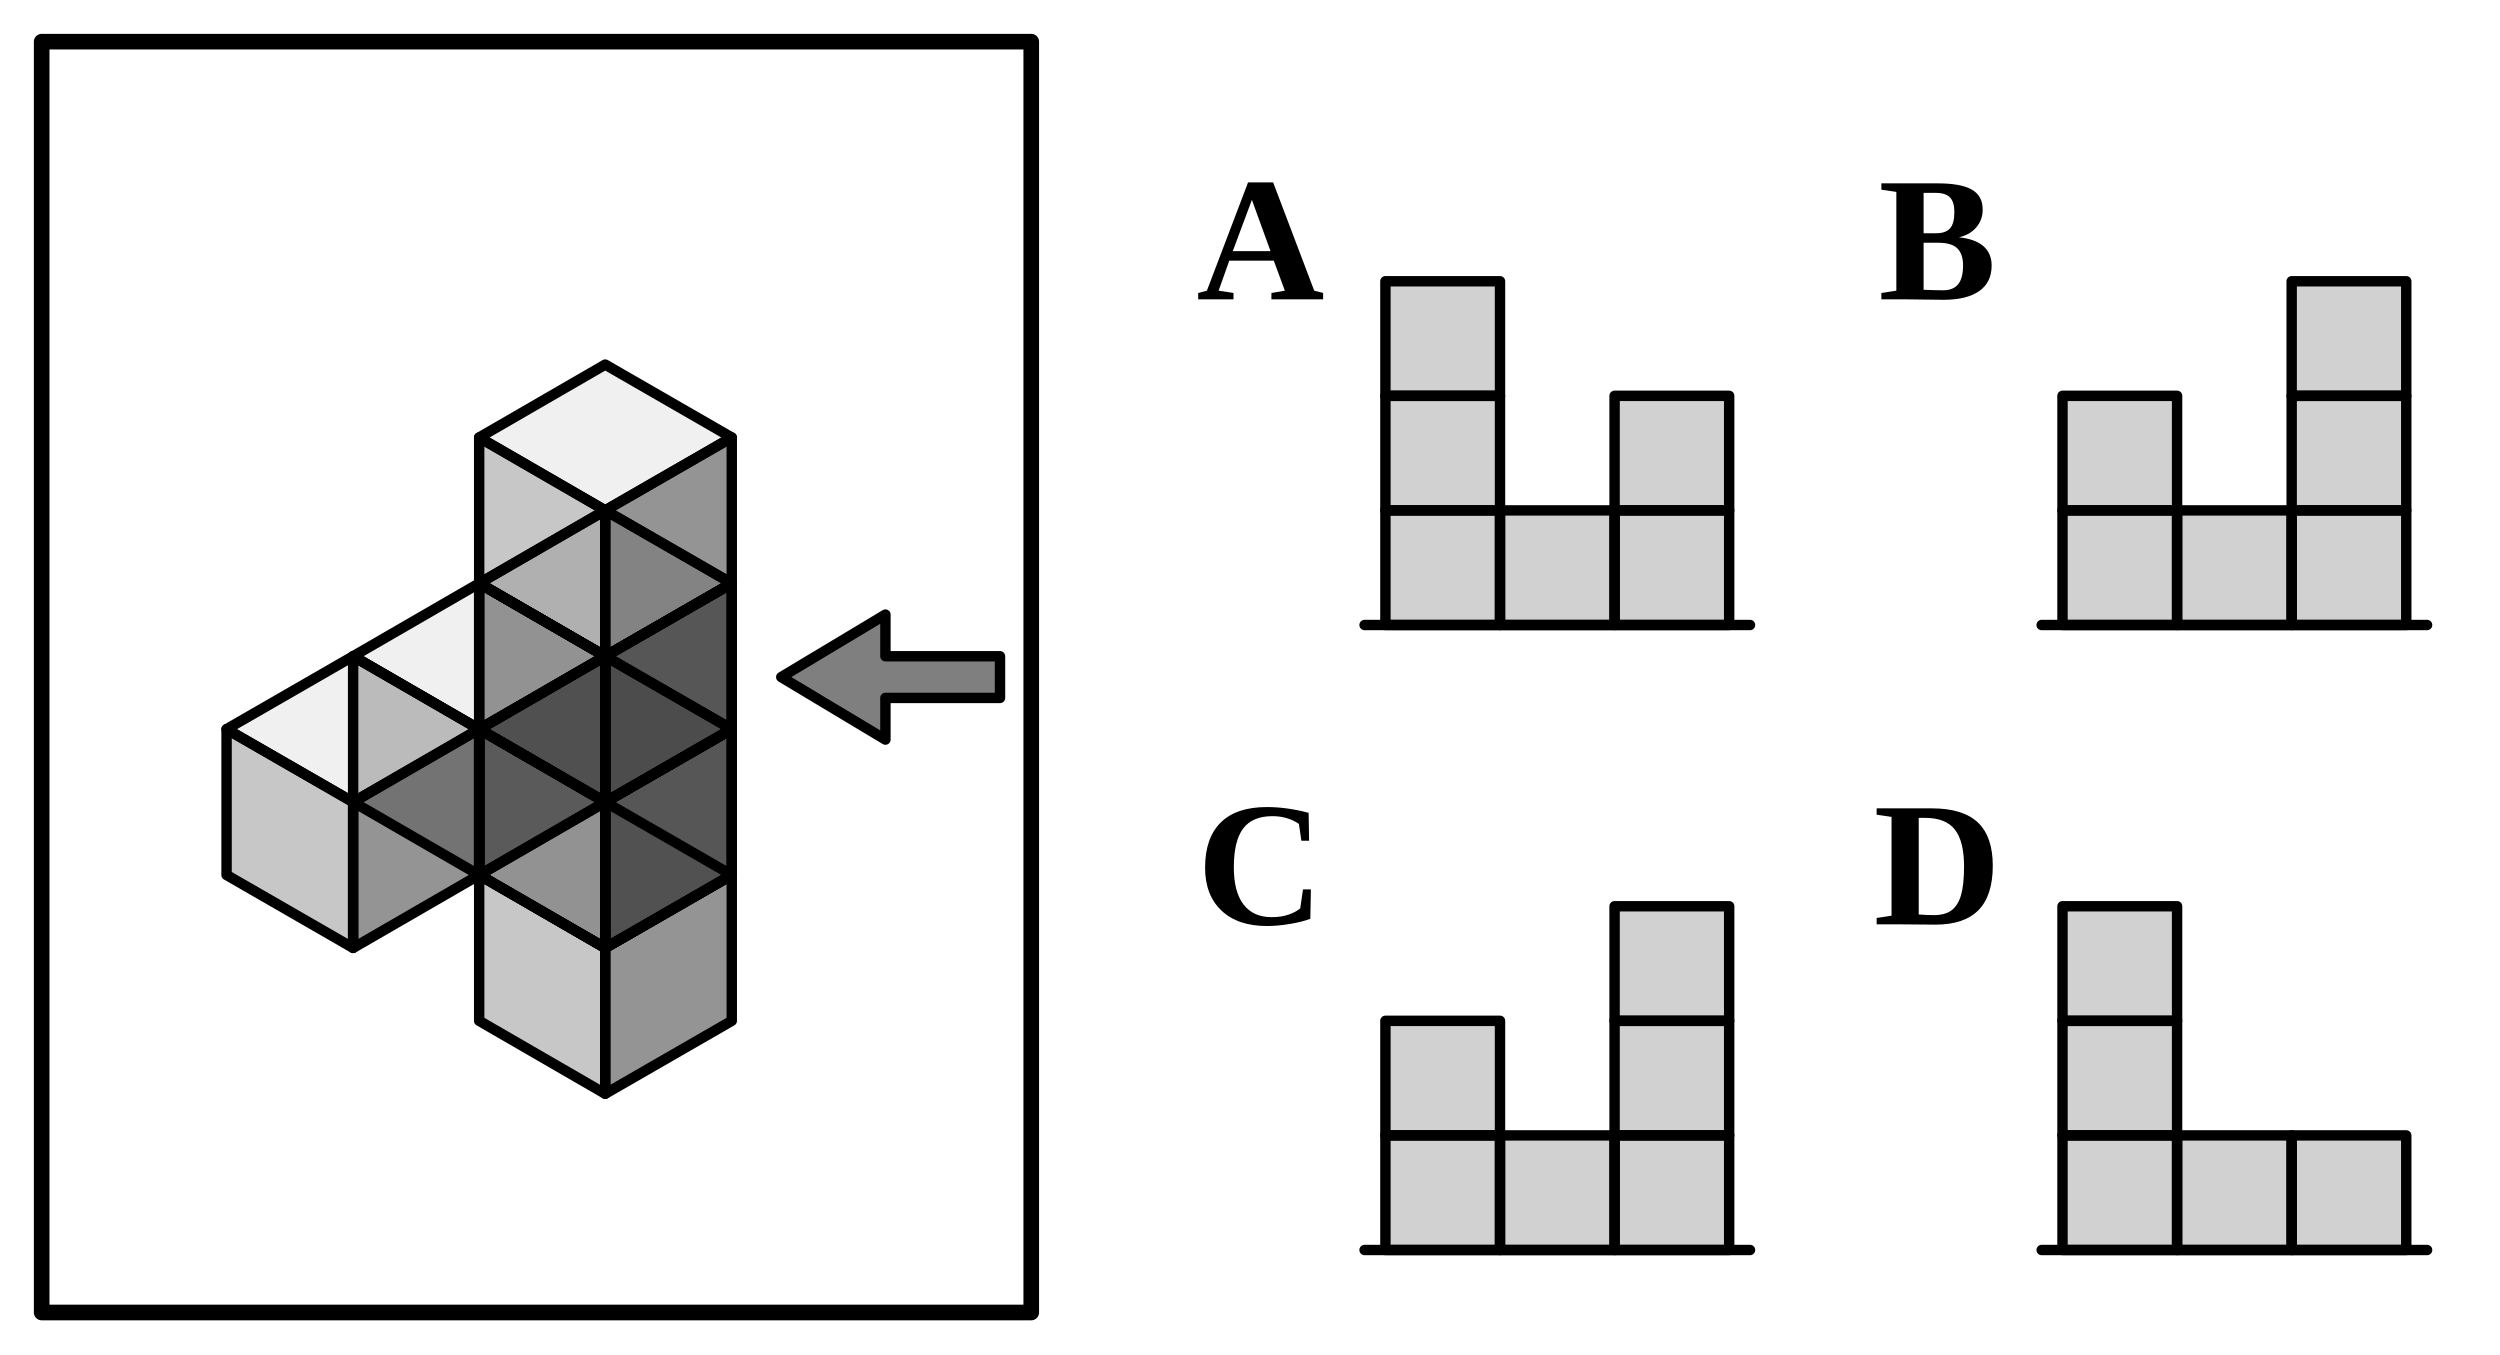
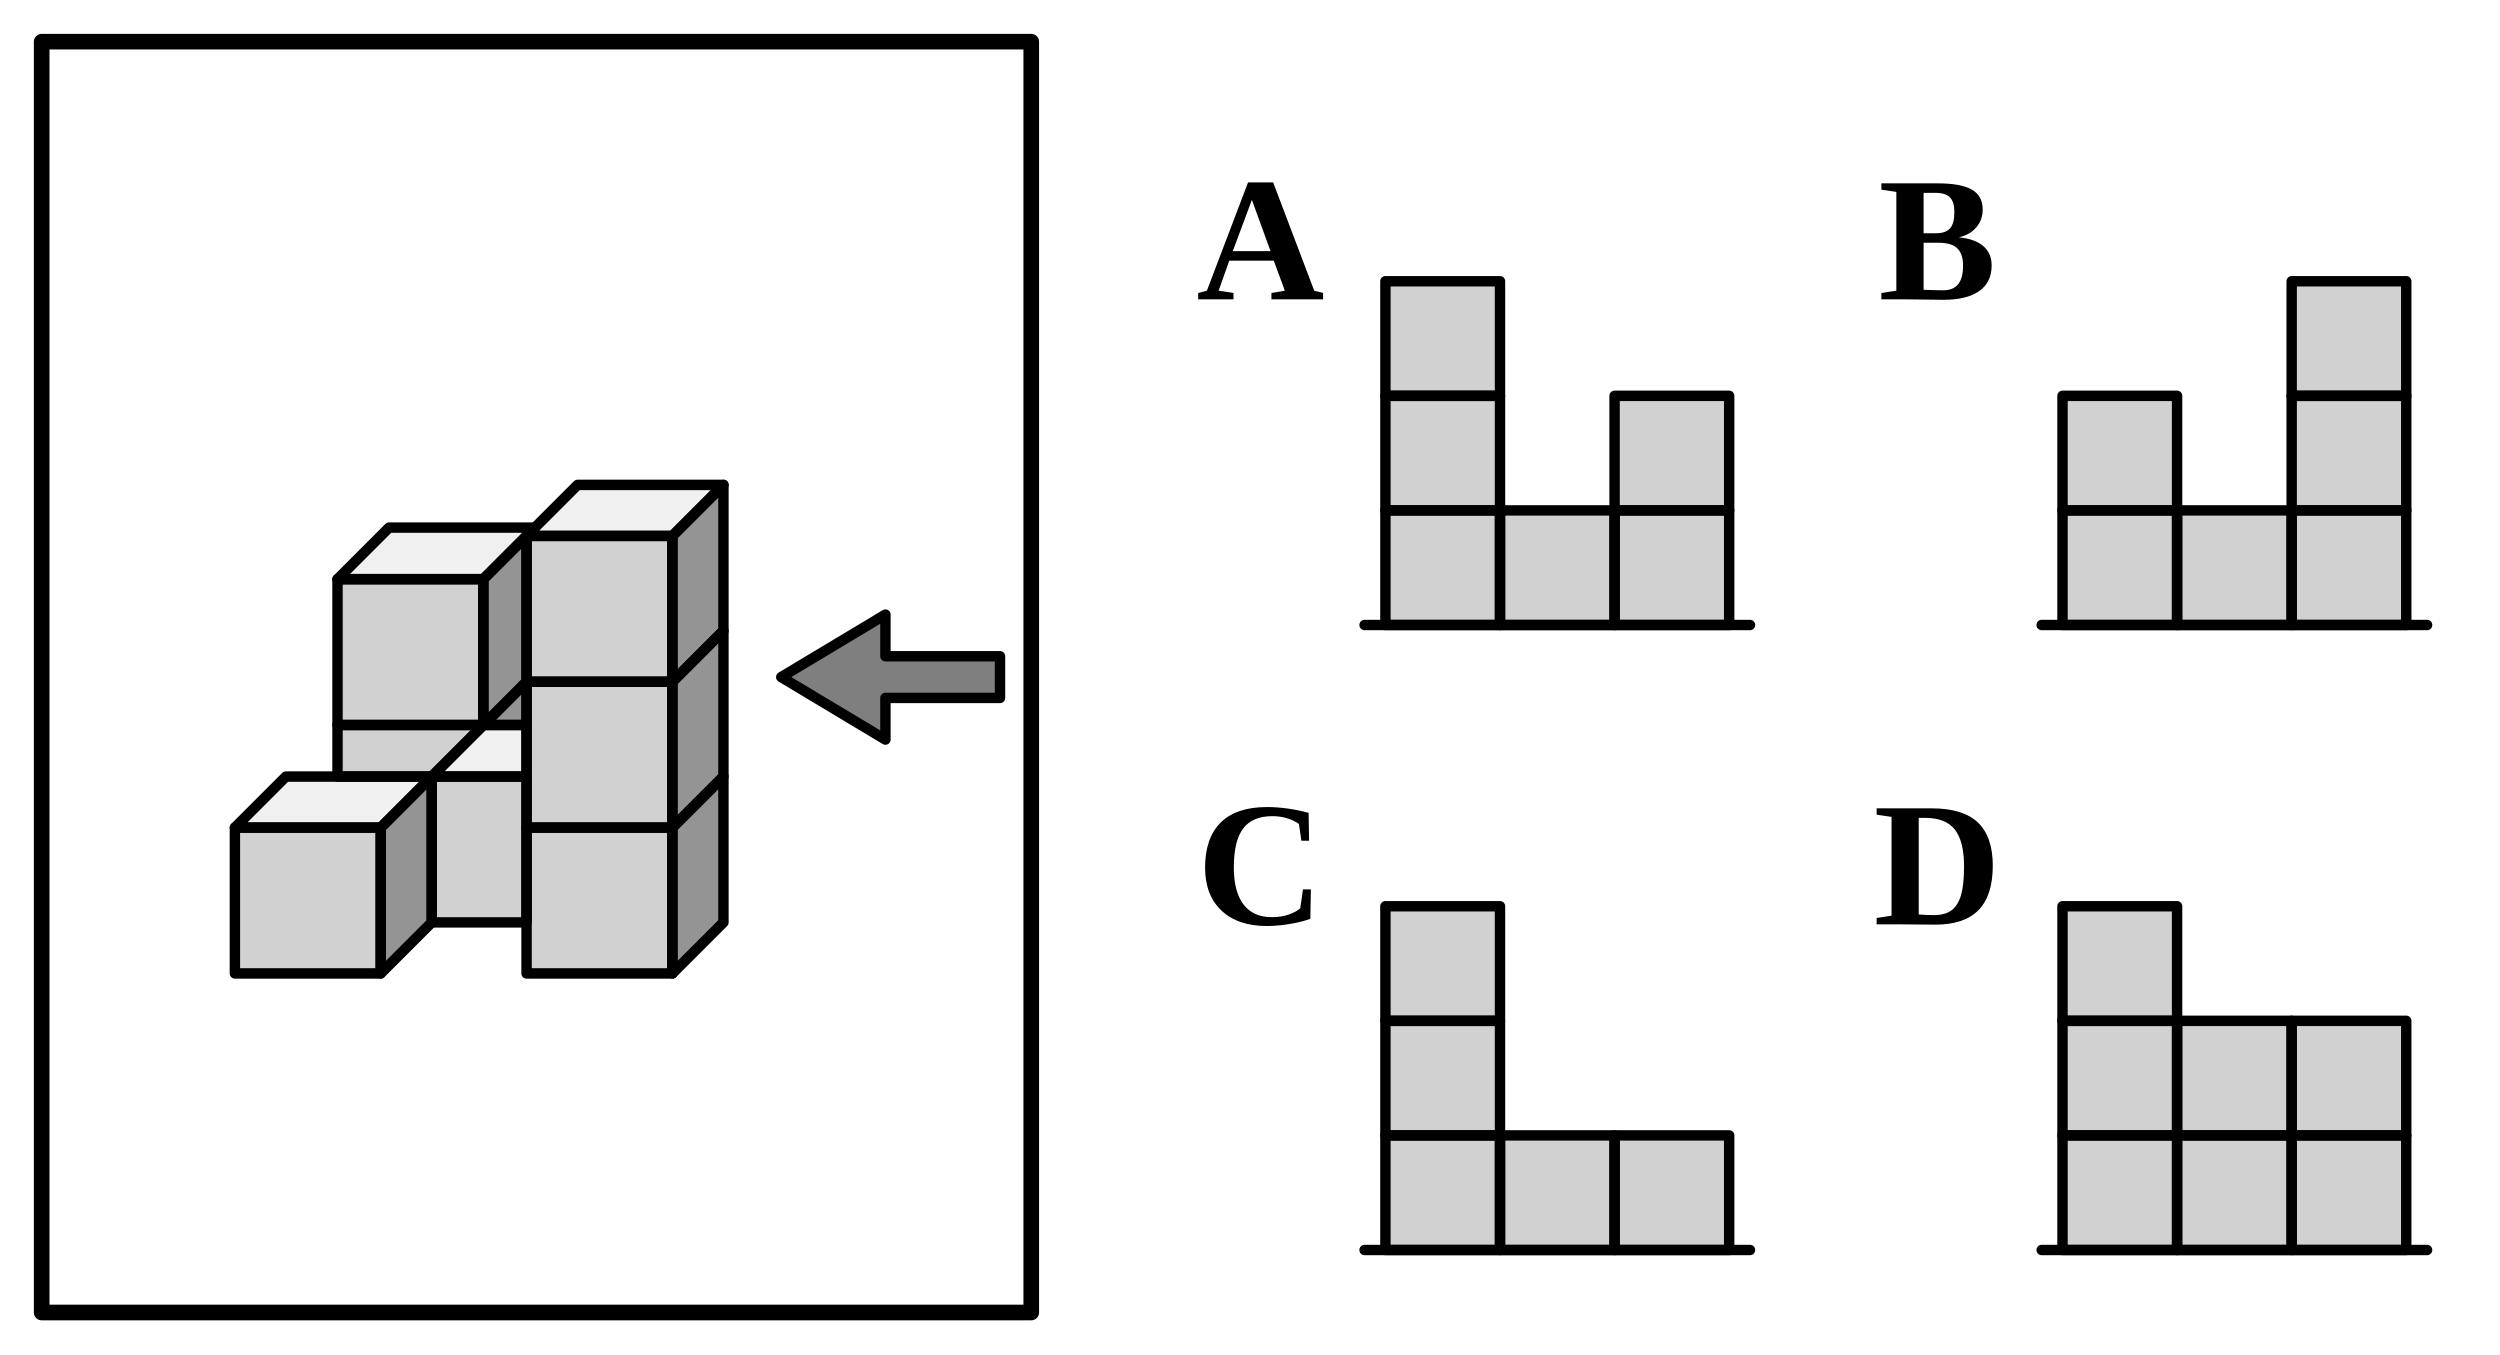
<svg xmlns="http://www.w3.org/2000/svg" viewBox="0 0 480 260" width="480" height="260" fill="none" stroke="currentColor" stroke-width="2" stroke-linejoin="round" stroke-linecap="round">
  <rect x="8.0" y="8.0" width="190.0" height="244.0" fill="none" stroke-width="3" />
-   <polygon points="92.0,112.0 116.2,98.0 140.5,112.0 116.2,126.0" fill="currentColor" fill-opacity="0.06" stroke-width="2" />
-   <polygon points="92.0,140.0 116.2,154.0 116.2,126.0 92.0,112.0" fill="currentColor" fill-opacity="0.22" stroke-width="2" />
-   <polygon points="116.2,154.0 140.5,140.0 140.5,112.0 116.2,126.0" fill="currentColor" fill-opacity="0.42" stroke-width="2" />
-   <polygon points="92.0,84.0 116.2,70.0 140.5,84.0 116.2,98.0" fill="currentColor" fill-opacity="0.06" stroke-width="2" />
-   <polygon points="92.0,112.0 116.2,126.0 116.2,98.0 92.0,84.0" fill="currentColor" fill-opacity="0.22" stroke-width="2" />
-   <polygon points="116.2,126.0 140.5,112.0 140.5,84.0 116.2,98.0" fill="currentColor" fill-opacity="0.42" stroke-width="2" />
-   <polygon points="67.8,126.0 92.0,112.0 116.2,126.0 92.0,140.0" fill="currentColor" fill-opacity="0.06" stroke-width="2" />
-   <polygon points="67.8,154.0 92.0,168.0 92.0,140.0 67.8,126.0" fill="currentColor" fill-opacity="0.22" stroke-width="2" />
-   <polygon points="92.0,168.0 116.2,154.0 116.2,126.0 92.0,140.0" fill="currentColor" fill-opacity="0.42" stroke-width="2" />
-   <polygon points="92.0,140.0 116.2,126.0 140.5,140.0 116.2,154.0" fill="currentColor" fill-opacity="0.06" stroke-width="2" />
-   <polygon points="92.0,168.0 116.2,182.0 116.2,154.0 92.0,140.0" fill="currentColor" fill-opacity="0.22" stroke-width="2" />
-   <polygon points="116.2,182.0 140.5,168.0 140.5,140.0 116.2,154.0" fill="currentColor" fill-opacity="0.42" stroke-width="2" />
-   <polygon points="43.5,140.0 67.8,126.0 92.0,140.0 67.8,154.0" fill="currentColor" fill-opacity="0.06" stroke-width="2" />
-   <polygon points="43.5,168.0 67.8,182.0 67.8,154.0 43.5,140.0" fill="currentColor" fill-opacity="0.22" stroke-width="2" />
-   <polygon points="67.8,182.0 92.0,168.0 92.0,140.0 67.8,154.0" fill="currentColor" fill-opacity="0.42" stroke-width="2" />
-   <polygon points="92.0,168.0 116.2,154.0 140.5,168.0 116.2,182.0" fill="currentColor" fill-opacity="0.06" stroke-width="2" />
-   <polygon points="92.0,196.0 116.2,210.0 116.2,182.0 92.0,168.0" fill="currentColor" fill-opacity="0.22" stroke-width="2" />
-   <polygon points="116.2,210.0 140.5,196.0 140.5,168.0 116.2,182.0" fill="currentColor" fill-opacity="0.42" stroke-width="2" />
-   <polygon points="92.0,140.0 116.2,126.0 140.5,140.0 116.2,154.0" fill="currentColor" fill-opacity="0.06" stroke-width="2" />
-   <polygon points="92.0,168.0 116.2,182.0 116.2,154.0 92.0,140.0" fill="currentColor" fill-opacity="0.22" stroke-width="2" />
-   <polygon points="116.2,182.0 140.5,168.0 140.5,140.0 116.2,154.0" fill="currentColor" fill-opacity="0.42" stroke-width="2" />
-   <polygon points="92.0,112.0 116.2,98.0 140.5,112.0 116.2,126.0" fill="currentColor" fill-opacity="0.06" stroke-width="2" />
-   <polygon points="92.0,140.0 116.2,154.0 116.2,126.0 92.0,112.0" fill="currentColor" fill-opacity="0.22" stroke-width="2" />
-   <polygon points="116.2,154.0 140.5,140.0 140.5,112.0 116.2,126.0" fill="currentColor" fill-opacity="0.42" stroke-width="2" />
+   <polygon points="92.8,139.2 92.8,139.2 101.1,139.2 101.1,130.9" fill="currentColor" fill-opacity="0.42" stroke-width="2" />
+   <polygon points="92.8,139.2 64.8,139.2 64.8,149.1 82.9,149.1 92.8,139.2" fill="currentColor" fill-opacity="0.18" stroke-width="2" />
+   <polygon points="92.8,111.2 101.1,102.9 101.1,102.9 102.7,101.3 74.7,101.3 64.8,111.2" fill="currentColor" fill-opacity="0.06" stroke-width="2" />
+   <polygon points="101.1,130.9 101.1,130.9 101.1,102.9 92.8,111.2 92.8,139.2" fill="currentColor" fill-opacity="0.42" stroke-width="2" />
+   <polygon points="92.8,139.2 92.8,111.2 64.8,111.2 64.8,139.2" fill="currentColor" fill-opacity="0.18" stroke-width="2" />
+   <polygon points="101.1,149.1 101.1,139.2 92.8,139.2 82.9,149.1" fill="currentColor" fill-opacity="0.06" stroke-width="2" />
+   <polygon points="101.1,177.1 101.1,158.9 101.1,149.1 82.9,149.1 82.9,177.1" fill="currentColor" fill-opacity="0.18" stroke-width="2" />
+   <polygon points="73.1,158.9 82.9,149.1 54.9,149.1 45.1,158.9" fill="currentColor" fill-opacity="0.06" stroke-width="2" />
+   <polygon points="82.9,177.1 82.9,149.1 73.1,158.9 73.1,186.9" fill="currentColor" fill-opacity="0.42" stroke-width="2" />
+   <polygon points="73.1,186.9 73.1,158.9 45.1,158.9 45.1,186.9" fill="currentColor" fill-opacity="0.18" stroke-width="2" />
+   <polygon points="138.9,177.1 138.9,149.1 129.1,158.9 129.1,186.9" fill="currentColor" fill-opacity="0.42" stroke-width="2" />
+   <polygon points="129.1,186.9 129.1,158.9 101.1,158.9 101.1,186.9" fill="currentColor" fill-opacity="0.18" stroke-width="2" />
+   <polygon points="138.9,149.1 138.9,121.1 129.1,130.9 129.1,158.9" fill="currentColor" fill-opacity="0.42" stroke-width="2" />
+   <polygon points="129.1,158.9 129.1,130.9 101.1,130.9 101.1,158.9" fill="currentColor" fill-opacity="0.18" stroke-width="2" />
+   <polygon points="101.1,102.9 129.1,102.9 138.9,93.1 110.9,93.1" fill="currentColor" fill-opacity="0.06" stroke-width="2" />
+   <polygon points="129.1,130.9 138.9,121.1 138.9,93.1 129.1,102.9" fill="currentColor" fill-opacity="0.42" stroke-width="2" />
+   <polygon points="101.1,130.9 129.1,130.9 129.1,102.9 101.1,102.9" fill="currentColor" fill-opacity="0.18" stroke-width="2" />
  <polygon points="150.0,130.0 170.0,118.0 170.0,126.0 192.0,126.0 192.0,134.0 170.0,134.0 170.0,142.0" fill="currentColor" fill-opacity="0.5" stroke-width="2" />
  <text x="242.0" y="46.0" font-family="inherit" font-size="34" font-weight="bold" fill="currentColor" stroke="none" text-anchor="middle" dominant-baseline="central">A</text>
  <rect x="266.0" y="98.0" width="22.0" height="22.0" fill="currentColor" fill-opacity="0.18" stroke-width="2" />
  <rect x="266.0" y="76.0" width="22.0" height="22.0" fill="currentColor" fill-opacity="0.18" stroke-width="2" />
  <rect x="266.0" y="54.0" width="22.0" height="22.0" fill="currentColor" fill-opacity="0.18" stroke-width="2" />
  <rect x="288.0" y="98.0" width="22.0" height="22.0" fill="currentColor" fill-opacity="0.18" stroke-width="2" />
  <rect x="310.0" y="98.0" width="22.0" height="22.0" fill="currentColor" fill-opacity="0.18" stroke-width="2" />
  <rect x="310.0" y="76.0" width="22.0" height="22.0" fill="currentColor" fill-opacity="0.18" stroke-width="2" />
  <line x1="262.0" y1="120.0" x2="336.0" y2="120.0" stroke-width="2" stroke-opacity="1" />
  <text x="372.0" y="46.0" font-family="inherit" font-size="34" font-weight="bold" fill="currentColor" stroke="none" text-anchor="middle" dominant-baseline="central">B</text>
  <rect x="396.0" y="98.0" width="22.0" height="22.0" fill="currentColor" fill-opacity="0.18" stroke-width="2" />
  <rect x="396.0" y="76.0" width="22.0" height="22.0" fill="currentColor" fill-opacity="0.18" stroke-width="2" />
  <rect x="418.0" y="98.0" width="22.0" height="22.0" fill="currentColor" fill-opacity="0.18" stroke-width="2" />
  <rect x="440.0" y="98.0" width="22.0" height="22.0" fill="currentColor" fill-opacity="0.18" stroke-width="2" />
  <rect x="440.0" y="76.0" width="22.0" height="22.0" fill="currentColor" fill-opacity="0.18" stroke-width="2" />
  <rect x="440.0" y="54.0" width="22.0" height="22.0" fill="currentColor" fill-opacity="0.18" stroke-width="2" />
  <line x1="392.0" y1="120.0" x2="466.0" y2="120.0" stroke-width="2" stroke-opacity="1" />
  <text x="242.0" y="166.0" font-family="inherit" font-size="34" font-weight="bold" fill="currentColor" stroke="none" text-anchor="middle" dominant-baseline="central">C</text>
  <rect x="266.0" y="218.0" width="22.0" height="22.0" fill="currentColor" fill-opacity="0.18" stroke-width="2" />
  <rect x="266.0" y="196.0" width="22.0" height="22.0" fill="currentColor" fill-opacity="0.18" stroke-width="2" />
+   <rect x="266.0" y="174.0" width="22.0" height="22.0" fill="currentColor" fill-opacity="0.18" stroke-width="2" />
  <rect x="288.0" y="218.0" width="22.0" height="22.0" fill="currentColor" fill-opacity="0.18" stroke-width="2" />
  <rect x="310.0" y="218.0" width="22.0" height="22.0" fill="currentColor" fill-opacity="0.18" stroke-width="2" />
-   <rect x="310.0" y="196.0" width="22.0" height="22.0" fill="currentColor" fill-opacity="0.18" stroke-width="2" />
-   <rect x="310.0" y="174.0" width="22.0" height="22.0" fill="currentColor" fill-opacity="0.18" stroke-width="2" />
  <line x1="262.0" y1="240.0" x2="336.0" y2="240.0" stroke-width="2" stroke-opacity="1" />
  <text x="372.0" y="166.0" font-family="inherit" font-size="34" font-weight="bold" fill="currentColor" stroke="none" text-anchor="middle" dominant-baseline="central">D</text>
  <rect x="396.0" y="218.0" width="22.0" height="22.0" fill="currentColor" fill-opacity="0.18" stroke-width="2" />
  <rect x="396.0" y="196.0" width="22.0" height="22.0" fill="currentColor" fill-opacity="0.18" stroke-width="2" />
  <rect x="396.0" y="174.0" width="22.0" height="22.0" fill="currentColor" fill-opacity="0.18" stroke-width="2" />
  <rect x="418.0" y="218.0" width="22.0" height="22.0" fill="currentColor" fill-opacity="0.18" stroke-width="2" />
+   <rect x="418.0" y="196.0" width="22.0" height="22.0" fill="currentColor" fill-opacity="0.18" stroke-width="2" />
  <rect x="440.0" y="218.0" width="22.0" height="22.0" fill="currentColor" fill-opacity="0.18" stroke-width="2" />
+   <rect x="440.0" y="196.0" width="22.0" height="22.0" fill="currentColor" fill-opacity="0.18" stroke-width="2" />
  <line x1="392.0" y1="240.0" x2="466.0" y2="240.0" stroke-width="2" stroke-opacity="1" />
</svg>
